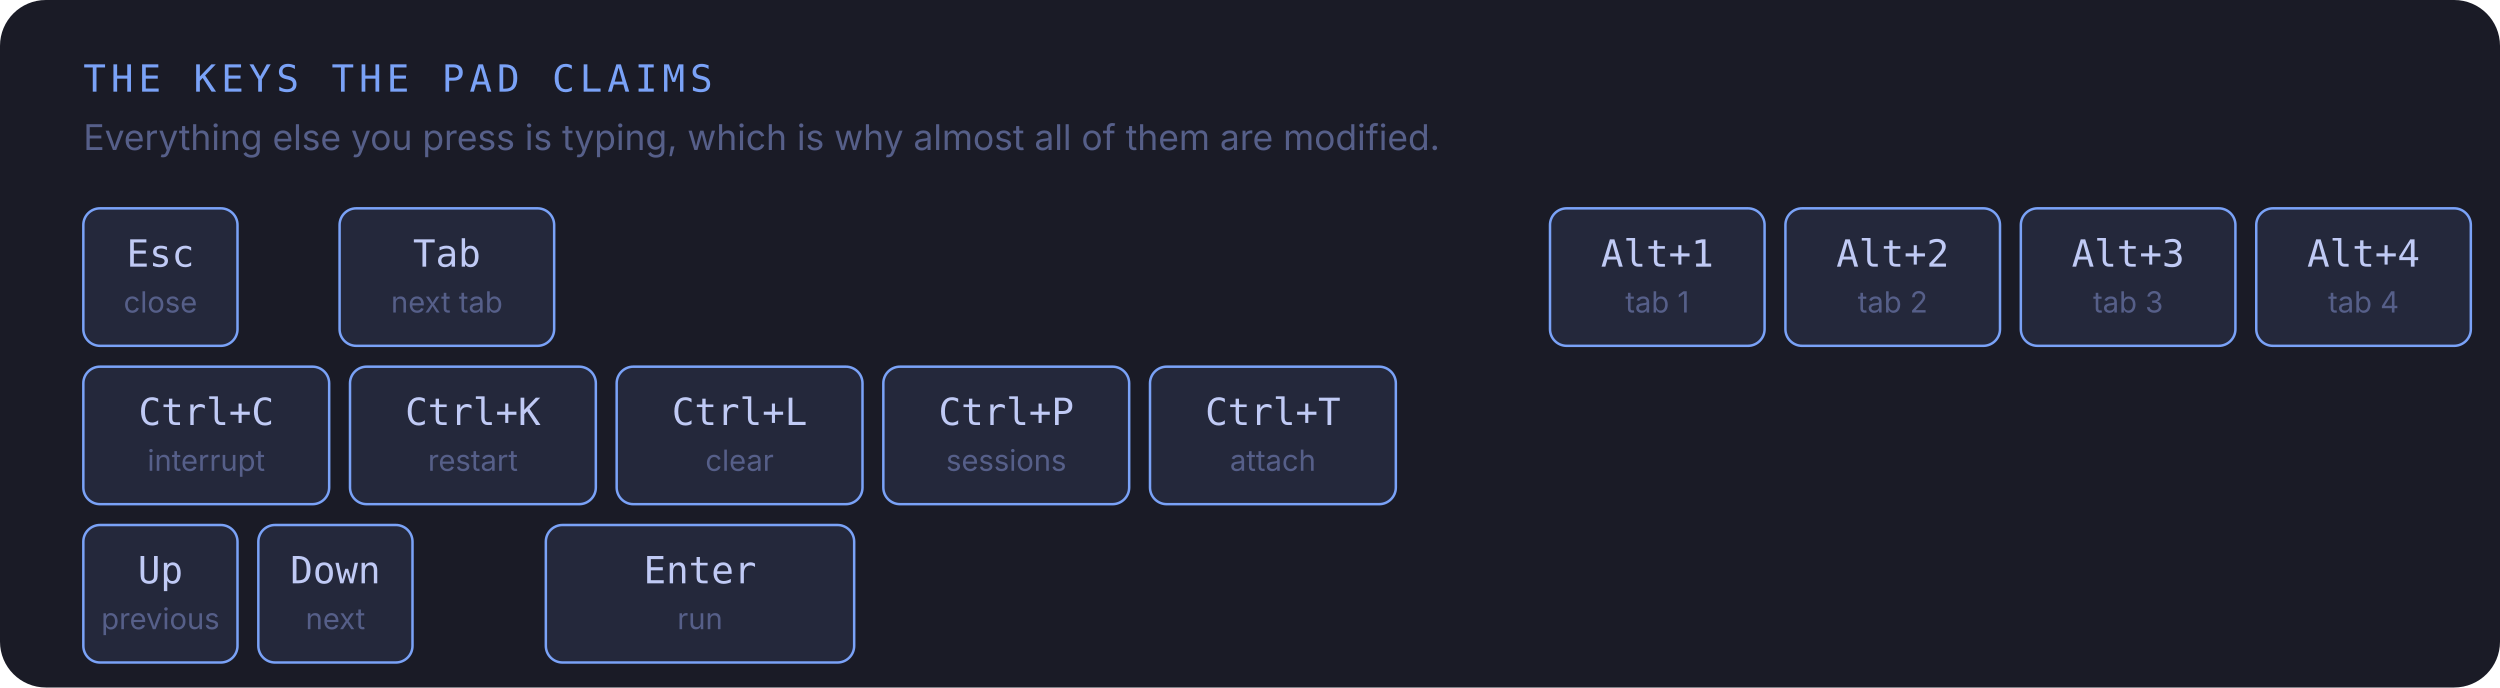
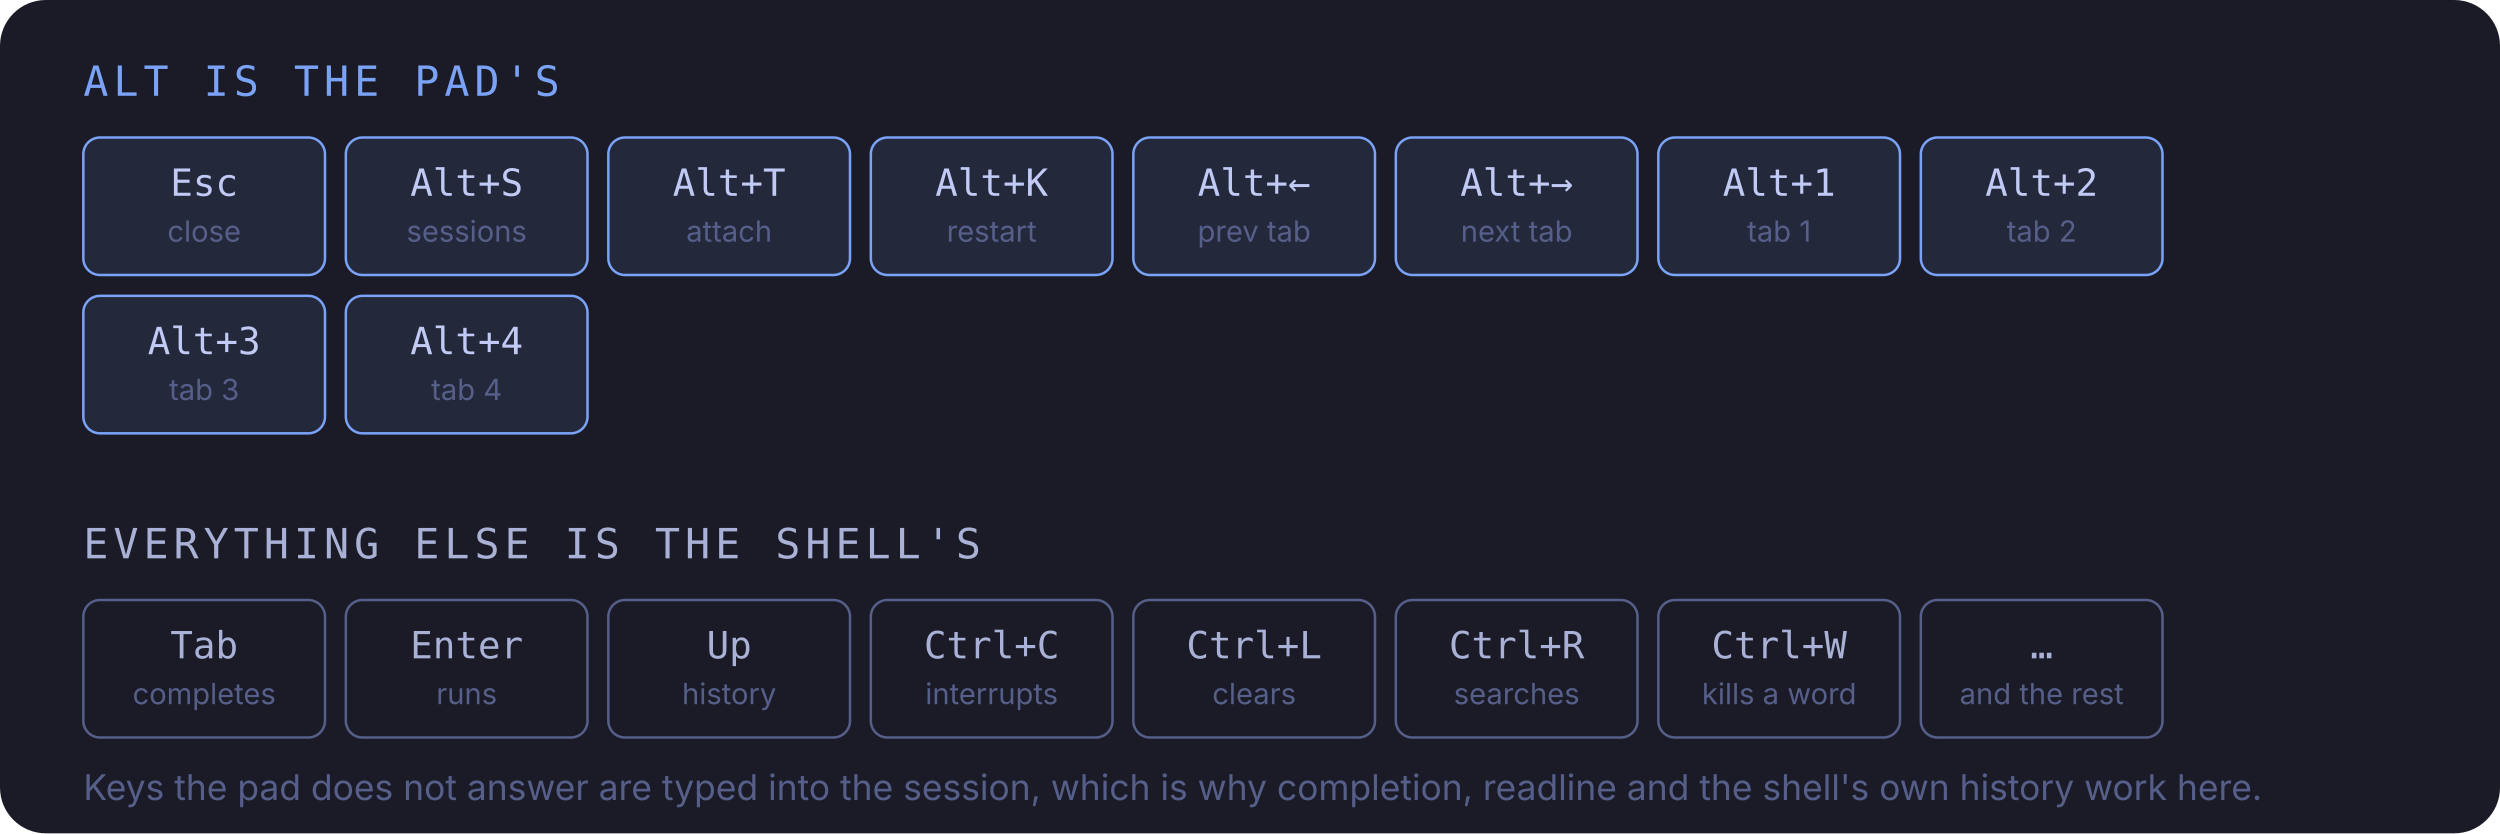
- <svg xmlns="http://www.w3.org/2000/svg" width="1200" height="330" viewBox="0 0 1200 330" role="img" aria-labelledby="title desc">
-   <rect x="0" y="0" width="1200" height="330" rx="22" fill="#1A1B26" />
-   <text x="40" y="44" font-family="ui-monospace, SFMono-Regular, Menlo, monospace" font-size="18" fill="#7AA2F7" letter-spacing="2.4">THE KEYS THE PAD CLAIMS</text>
-   <text x="40" y="72" font-family="-apple-system, BlinkMacSystemFont, 'Segoe UI', sans-serif" font-size="17" fill="#565F89">Everything else you press is typing, which is why almost all of them are modified.</text>
-   <rect x="40" y="100" width="74" height="66" rx="8" fill="#24283B" stroke="#7AA2F7" stroke-width="1.2" />
-   <text x="77.0" y="128" font-family="ui-monospace, SFMono-Regular, Menlo, monospace" font-size="18" fill="#C0CAF5" text-anchor="middle">Esc</text>
-   <text x="77.0" y="150" font-family="-apple-system, BlinkMacSystemFont, 'Segoe UI', sans-serif" font-size="14" fill="#565F89" text-anchor="middle">close</text>
-   <rect x="163" y="100" width="103" height="66" rx="8" fill="#24283B" stroke="#7AA2F7" stroke-width="1.2" />
-   <text x="214.5" y="128" font-family="ui-monospace, SFMono-Regular, Menlo, monospace" font-size="18" fill="#C0CAF5" text-anchor="middle">Tab</text>
-   <text x="214.5" y="150" font-family="-apple-system, BlinkMacSystemFont, 'Segoe UI', sans-serif" font-size="14" fill="#565F89" text-anchor="middle">next tab</text>
-   <rect x="744" y="100" width="103" height="66" rx="8" fill="#24283B" stroke="#7AA2F7" stroke-width="1.2" />
-   <text x="795.5" y="128" font-family="ui-monospace, SFMono-Regular, Menlo, monospace" font-size="18" fill="#C0CAF5" text-anchor="middle">Alt+1</text>
-   <text x="795.5" y="150" font-family="-apple-system, BlinkMacSystemFont, 'Segoe UI', sans-serif" font-size="14" fill="#565F89" text-anchor="middle">tab 1</text>
-   <rect x="857" y="100" width="103" height="66" rx="8" fill="#24283B" stroke="#7AA2F7" stroke-width="1.2" />
-   <text x="908.5" y="128" font-family="ui-monospace, SFMono-Regular, Menlo, monospace" font-size="18" fill="#C0CAF5" text-anchor="middle">Alt+2</text>
-   <text x="908.5" y="150" font-family="-apple-system, BlinkMacSystemFont, 'Segoe UI', sans-serif" font-size="14" fill="#565F89" text-anchor="middle">tab 2</text>
-   <rect x="970" y="100" width="103" height="66" rx="8" fill="#24283B" stroke="#7AA2F7" stroke-width="1.2" />
-   <text x="1021.5" y="128" font-family="ui-monospace, SFMono-Regular, Menlo, monospace" font-size="18" fill="#C0CAF5" text-anchor="middle">Alt+3</text>
-   <text x="1021.5" y="150" font-family="-apple-system, BlinkMacSystemFont, 'Segoe UI', sans-serif" font-size="14" fill="#565F89" text-anchor="middle">tab 3</text>
-   <rect x="1083" y="100" width="103" height="66" rx="8" fill="#24283B" stroke="#7AA2F7" stroke-width="1.2" />
-   <text x="1134.5" y="128" font-family="ui-monospace, SFMono-Regular, Menlo, monospace" font-size="18" fill="#C0CAF5" text-anchor="middle">Alt+4</text>
-   <text x="1134.5" y="150" font-family="-apple-system, BlinkMacSystemFont, 'Segoe UI', sans-serif" font-size="14" fill="#565F89" text-anchor="middle">tab 4</text>
-   <rect x="40" y="176" width="118" height="66" rx="8" fill="#24283B" stroke="#7AA2F7" stroke-width="1.2" />
-   <text x="99.0" y="204" font-family="ui-monospace, SFMono-Regular, Menlo, monospace" font-size="18" fill="#C0CAF5" text-anchor="middle">Ctrl+C</text>
-   <text x="99.0" y="226" font-family="-apple-system, BlinkMacSystemFont, 'Segoe UI', sans-serif" font-size="14" fill="#565F89" text-anchor="middle">interrupt</text>
-   <rect x="168" y="176" width="118" height="66" rx="8" fill="#24283B" stroke="#7AA2F7" stroke-width="1.2" />
-   <text x="227.0" y="204" font-family="ui-monospace, SFMono-Regular, Menlo, monospace" font-size="18" fill="#C0CAF5" text-anchor="middle">Ctrl+K</text>
-   <text x="227.0" y="226" font-family="-apple-system, BlinkMacSystemFont, 'Segoe UI', sans-serif" font-size="14" fill="#565F89" text-anchor="middle">restart</text>
-   <rect x="296" y="176" width="118" height="66" rx="8" fill="#24283B" stroke="#7AA2F7" stroke-width="1.2" />
-   <text x="355.0" y="204" font-family="ui-monospace, SFMono-Regular, Menlo, monospace" font-size="18" fill="#C0CAF5" text-anchor="middle">Ctrl+L</text>
-   <text x="355.0" y="226" font-family="-apple-system, BlinkMacSystemFont, 'Segoe UI', sans-serif" font-size="14" fill="#565F89" text-anchor="middle">clear</text>
-   <rect x="424" y="176" width="118" height="66" rx="8" fill="#24283B" stroke="#7AA2F7" stroke-width="1.2" />
-   <text x="483.0" y="204" font-family="ui-monospace, SFMono-Regular, Menlo, monospace" font-size="18" fill="#C0CAF5" text-anchor="middle">Ctrl+P</text>
-   <text x="483.0" y="226" font-family="-apple-system, BlinkMacSystemFont, 'Segoe UI', sans-serif" font-size="14" fill="#565F89" text-anchor="middle">sessions</text>
-   <rect x="552" y="176" width="118" height="66" rx="8" fill="#24283B" stroke="#7AA2F7" stroke-width="1.2" />
-   <text x="611.0" y="204" font-family="ui-monospace, SFMono-Regular, Menlo, monospace" font-size="18" fill="#C0CAF5" text-anchor="middle">Ctrl+T</text>
-   <text x="611.0" y="226" font-family="-apple-system, BlinkMacSystemFont, 'Segoe UI', sans-serif" font-size="14" fill="#565F89" text-anchor="middle">attach</text>
-   <rect x="40" y="252" width="74" height="66" rx="8" fill="#24283B" stroke="#7AA2F7" stroke-width="1.2" />
-   <text x="77.0" y="280" font-family="ui-monospace, SFMono-Regular, Menlo, monospace" font-size="18" fill="#C0CAF5" text-anchor="middle">Up</text>
-   <text x="77.0" y="302" font-family="-apple-system, BlinkMacSystemFont, 'Segoe UI', sans-serif" font-size="14" fill="#565F89" text-anchor="middle">previous</text>
-   <rect x="124" y="252" width="74" height="66" rx="8" fill="#24283B" stroke="#7AA2F7" stroke-width="1.2" />
-   <text x="161.0" y="280" font-family="ui-monospace, SFMono-Regular, Menlo, monospace" font-size="18" fill="#C0CAF5" text-anchor="middle">Down</text>
-   <text x="161.0" y="302" font-family="-apple-system, BlinkMacSystemFont, 'Segoe UI', sans-serif" font-size="14" fill="#565F89" text-anchor="middle">next</text>
-   <rect x="262" y="252" width="148" height="66" rx="8" fill="#24283B" stroke="#7AA2F7" stroke-width="1.2" />
-   <text x="336.0" y="280" font-family="ui-monospace, SFMono-Regular, Menlo, monospace" font-size="18" fill="#C0CAF5" text-anchor="middle">Enter</text>
-   <text x="336.0" y="302" font-family="-apple-system, BlinkMacSystemFont, 'Segoe UI', sans-serif" font-size="14" fill="#565F89" text-anchor="middle">run</text>
+ <svg xmlns="http://www.w3.org/2000/svg" width="1200" height="400" viewBox="0 0 1200 400" role="img" aria-labelledby="title desc">
+   <rect x="0" y="0" width="1200" height="400" rx="22" fill="#1A1B26" />
+   <text x="40" y="46" font-family="ui-monospace, SFMono-Regular, Menlo, monospace" font-size="20" fill="#7AA2F7" letter-spacing="2.4">ALT IS THE PAD'S</text>
+   <rect x="40" y="66" width="116" height="66" rx="8" fill="#24283B" stroke="#7AA2F7" stroke-width="1.2" />
+   <text x="98.0" y="94" font-family="ui-monospace, SFMono-Regular, Menlo, monospace" font-size="18" fill="#C0CAF5" text-anchor="middle">Esc</text>
+   <text x="98.0" y="116" font-family="-apple-system, BlinkMacSystemFont, 'Segoe UI', sans-serif" font-size="14" fill="#565F89" text-anchor="middle">close</text>
+   <rect x="166" y="66" width="116" height="66" rx="8" fill="#24283B" stroke="#7AA2F7" stroke-width="1.2" />
+   <text x="224.0" y="94" font-family="ui-monospace, SFMono-Regular, Menlo, monospace" font-size="18" fill="#C0CAF5" text-anchor="middle">Alt+S</text>
+   <text x="224.0" y="116" font-family="-apple-system, BlinkMacSystemFont, 'Segoe UI', sans-serif" font-size="14" fill="#565F89" text-anchor="middle">sessions</text>
+   <rect x="292" y="66" width="116" height="66" rx="8" fill="#24283B" stroke="#7AA2F7" stroke-width="1.2" />
+   <text x="350.0" y="94" font-family="ui-monospace, SFMono-Regular, Menlo, monospace" font-size="18" fill="#C0CAF5" text-anchor="middle">Alt+T</text>
+   <text x="350.0" y="116" font-family="-apple-system, BlinkMacSystemFont, 'Segoe UI', sans-serif" font-size="14" fill="#565F89" text-anchor="middle">attach</text>
+   <rect x="418" y="66" width="116" height="66" rx="8" fill="#24283B" stroke="#7AA2F7" stroke-width="1.2" />
+   <text x="476.0" y="94" font-family="ui-monospace, SFMono-Regular, Menlo, monospace" font-size="18" fill="#C0CAF5" text-anchor="middle">Alt+K</text>
+   <text x="476.0" y="116" font-family="-apple-system, BlinkMacSystemFont, 'Segoe UI', sans-serif" font-size="14" fill="#565F89" text-anchor="middle">restart</text>
+   <rect x="544" y="66" width="116" height="66" rx="8" fill="#24283B" stroke="#7AA2F7" stroke-width="1.2" />
+   <text x="602.0" y="94" font-family="ui-monospace, SFMono-Regular, Menlo, monospace" font-size="18" fill="#C0CAF5" text-anchor="middle">Alt+←</text>
+   <text x="602.0" y="116" font-family="-apple-system, BlinkMacSystemFont, 'Segoe UI', sans-serif" font-size="14" fill="#565F89" text-anchor="middle">prev tab</text>
+   <rect x="670" y="66" width="116" height="66" rx="8" fill="#24283B" stroke="#7AA2F7" stroke-width="1.2" />
+   <text x="728.0" y="94" font-family="ui-monospace, SFMono-Regular, Menlo, monospace" font-size="18" fill="#C0CAF5" text-anchor="middle">Alt+→</text>
+   <text x="728.0" y="116" font-family="-apple-system, BlinkMacSystemFont, 'Segoe UI', sans-serif" font-size="14" fill="#565F89" text-anchor="middle">next tab</text>
+   <rect x="796" y="66" width="116" height="66" rx="8" fill="#24283B" stroke="#7AA2F7" stroke-width="1.2" />
+   <text x="854.0" y="94" font-family="ui-monospace, SFMono-Regular, Menlo, monospace" font-size="18" fill="#C0CAF5" text-anchor="middle">Alt+1</text>
+   <text x="854.0" y="116" font-family="-apple-system, BlinkMacSystemFont, 'Segoe UI', sans-serif" font-size="14" fill="#565F89" text-anchor="middle">tab 1</text>
+   <rect x="922" y="66" width="116" height="66" rx="8" fill="#24283B" stroke="#7AA2F7" stroke-width="1.2" />
+   <text x="980.0" y="94" font-family="ui-monospace, SFMono-Regular, Menlo, monospace" font-size="18" fill="#C0CAF5" text-anchor="middle">Alt+2</text>
+   <text x="980.0" y="116" font-family="-apple-system, BlinkMacSystemFont, 'Segoe UI', sans-serif" font-size="14" fill="#565F89" text-anchor="middle">tab 2</text>
+   <rect x="40" y="142" width="116" height="66" rx="8" fill="#24283B" stroke="#7AA2F7" stroke-width="1.2" />
+   <text x="98.0" y="170" font-family="ui-monospace, SFMono-Regular, Menlo, monospace" font-size="18" fill="#C0CAF5" text-anchor="middle">Alt+3</text>
+   <text x="98.0" y="192" font-family="-apple-system, BlinkMacSystemFont, 'Segoe UI', sans-serif" font-size="14" fill="#565F89" text-anchor="middle">tab 3</text>
+   <rect x="166" y="142" width="116" height="66" rx="8" fill="#24283B" stroke="#7AA2F7" stroke-width="1.2" />
+   <text x="224.0" y="170" font-family="ui-monospace, SFMono-Regular, Menlo, monospace" font-size="18" fill="#C0CAF5" text-anchor="middle">Alt+4</text>
+   <text x="224.0" y="192" font-family="-apple-system, BlinkMacSystemFont, 'Segoe UI', sans-serif" font-size="14" fill="#565F89" text-anchor="middle">tab 4</text>
+   <text x="40" y="268" font-family="ui-monospace, SFMono-Regular, Menlo, monospace" font-size="20" fill="#A9B1D6" letter-spacing="2.4">EVERYTHING ELSE IS THE SHELL'S</text>
+   <rect x="40" y="288" width="116" height="66" rx="8" fill="#1A1B26" stroke="#565F89" stroke-width="1.2" />
+   <text x="98.0" y="316" font-family="ui-monospace, SFMono-Regular, Menlo, monospace" font-size="18" fill="#A9B1D6" text-anchor="middle">Tab</text>
+   <text x="98.0" y="338" font-family="-apple-system, BlinkMacSystemFont, 'Segoe UI', sans-serif" font-size="14" fill="#565F89" text-anchor="middle">completes</text>
+   <rect x="166" y="288" width="116" height="66" rx="8" fill="#1A1B26" stroke="#565F89" stroke-width="1.2" />
+   <text x="224.0" y="316" font-family="ui-monospace, SFMono-Regular, Menlo, monospace" font-size="18" fill="#A9B1D6" text-anchor="middle">Enter</text>
+   <text x="224.0" y="338" font-family="-apple-system, BlinkMacSystemFont, 'Segoe UI', sans-serif" font-size="14" fill="#565F89" text-anchor="middle">runs</text>
+   <rect x="292" y="288" width="116" height="66" rx="8" fill="#1A1B26" stroke="#565F89" stroke-width="1.2" />
+   <text x="350.0" y="316" font-family="ui-monospace, SFMono-Regular, Menlo, monospace" font-size="18" fill="#A9B1D6" text-anchor="middle">Up</text>
+   <text x="350.0" y="338" font-family="-apple-system, BlinkMacSystemFont, 'Segoe UI', sans-serif" font-size="14" fill="#565F89" text-anchor="middle">history</text>
+   <rect x="418" y="288" width="116" height="66" rx="8" fill="#1A1B26" stroke="#565F89" stroke-width="1.2" />
+   <text x="476.0" y="316" font-family="ui-monospace, SFMono-Regular, Menlo, monospace" font-size="18" fill="#A9B1D6" text-anchor="middle">Ctrl+C</text>
+   <text x="476.0" y="338" font-family="-apple-system, BlinkMacSystemFont, 'Segoe UI', sans-serif" font-size="14" fill="#565F89" text-anchor="middle">interrupts</text>
+   <rect x="544" y="288" width="116" height="66" rx="8" fill="#1A1B26" stroke="#565F89" stroke-width="1.2" />
+   <text x="602.0" y="316" font-family="ui-monospace, SFMono-Regular, Menlo, monospace" font-size="18" fill="#A9B1D6" text-anchor="middle">Ctrl+L</text>
+   <text x="602.0" y="338" font-family="-apple-system, BlinkMacSystemFont, 'Segoe UI', sans-serif" font-size="14" fill="#565F89" text-anchor="middle">clears</text>
+   <rect x="670" y="288" width="116" height="66" rx="8" fill="#1A1B26" stroke="#565F89" stroke-width="1.2" />
+   <text x="728.0" y="316" font-family="ui-monospace, SFMono-Regular, Menlo, monospace" font-size="18" fill="#A9B1D6" text-anchor="middle">Ctrl+R</text>
+   <text x="728.0" y="338" font-family="-apple-system, BlinkMacSystemFont, 'Segoe UI', sans-serif" font-size="14" fill="#565F89" text-anchor="middle">searches</text>
+   <rect x="796" y="288" width="116" height="66" rx="8" fill="#1A1B26" stroke="#565F89" stroke-width="1.2" />
+   <text x="854.0" y="316" font-family="ui-monospace, SFMono-Regular, Menlo, monospace" font-size="18" fill="#A9B1D6" text-anchor="middle">Ctrl+W</text>
+   <text x="854.0" y="338" font-family="-apple-system, BlinkMacSystemFont, 'Segoe UI', sans-serif" font-size="14" fill="#565F89" text-anchor="middle">kills a word</text>
+   <rect x="922" y="288" width="116" height="66" rx="8" fill="#1A1B26" stroke="#565F89" stroke-width="1.2" />
+   <text x="980.0" y="316" font-family="ui-monospace, SFMono-Regular, Menlo, monospace" font-size="18" fill="#A9B1D6" text-anchor="middle">…</text>
+   <text x="980.0" y="338" font-family="-apple-system, BlinkMacSystemFont, 'Segoe UI', sans-serif" font-size="14" fill="#565F89" text-anchor="middle">and the rest</text>
+   <text x="40" y="384" font-family="-apple-system, BlinkMacSystemFont, 'Segoe UI', sans-serif" font-size="17" fill="#565F89">Keys the pad does not answer are typed into the session, which is why completion, readline and the shell's own history work here.</text>
</svg>
